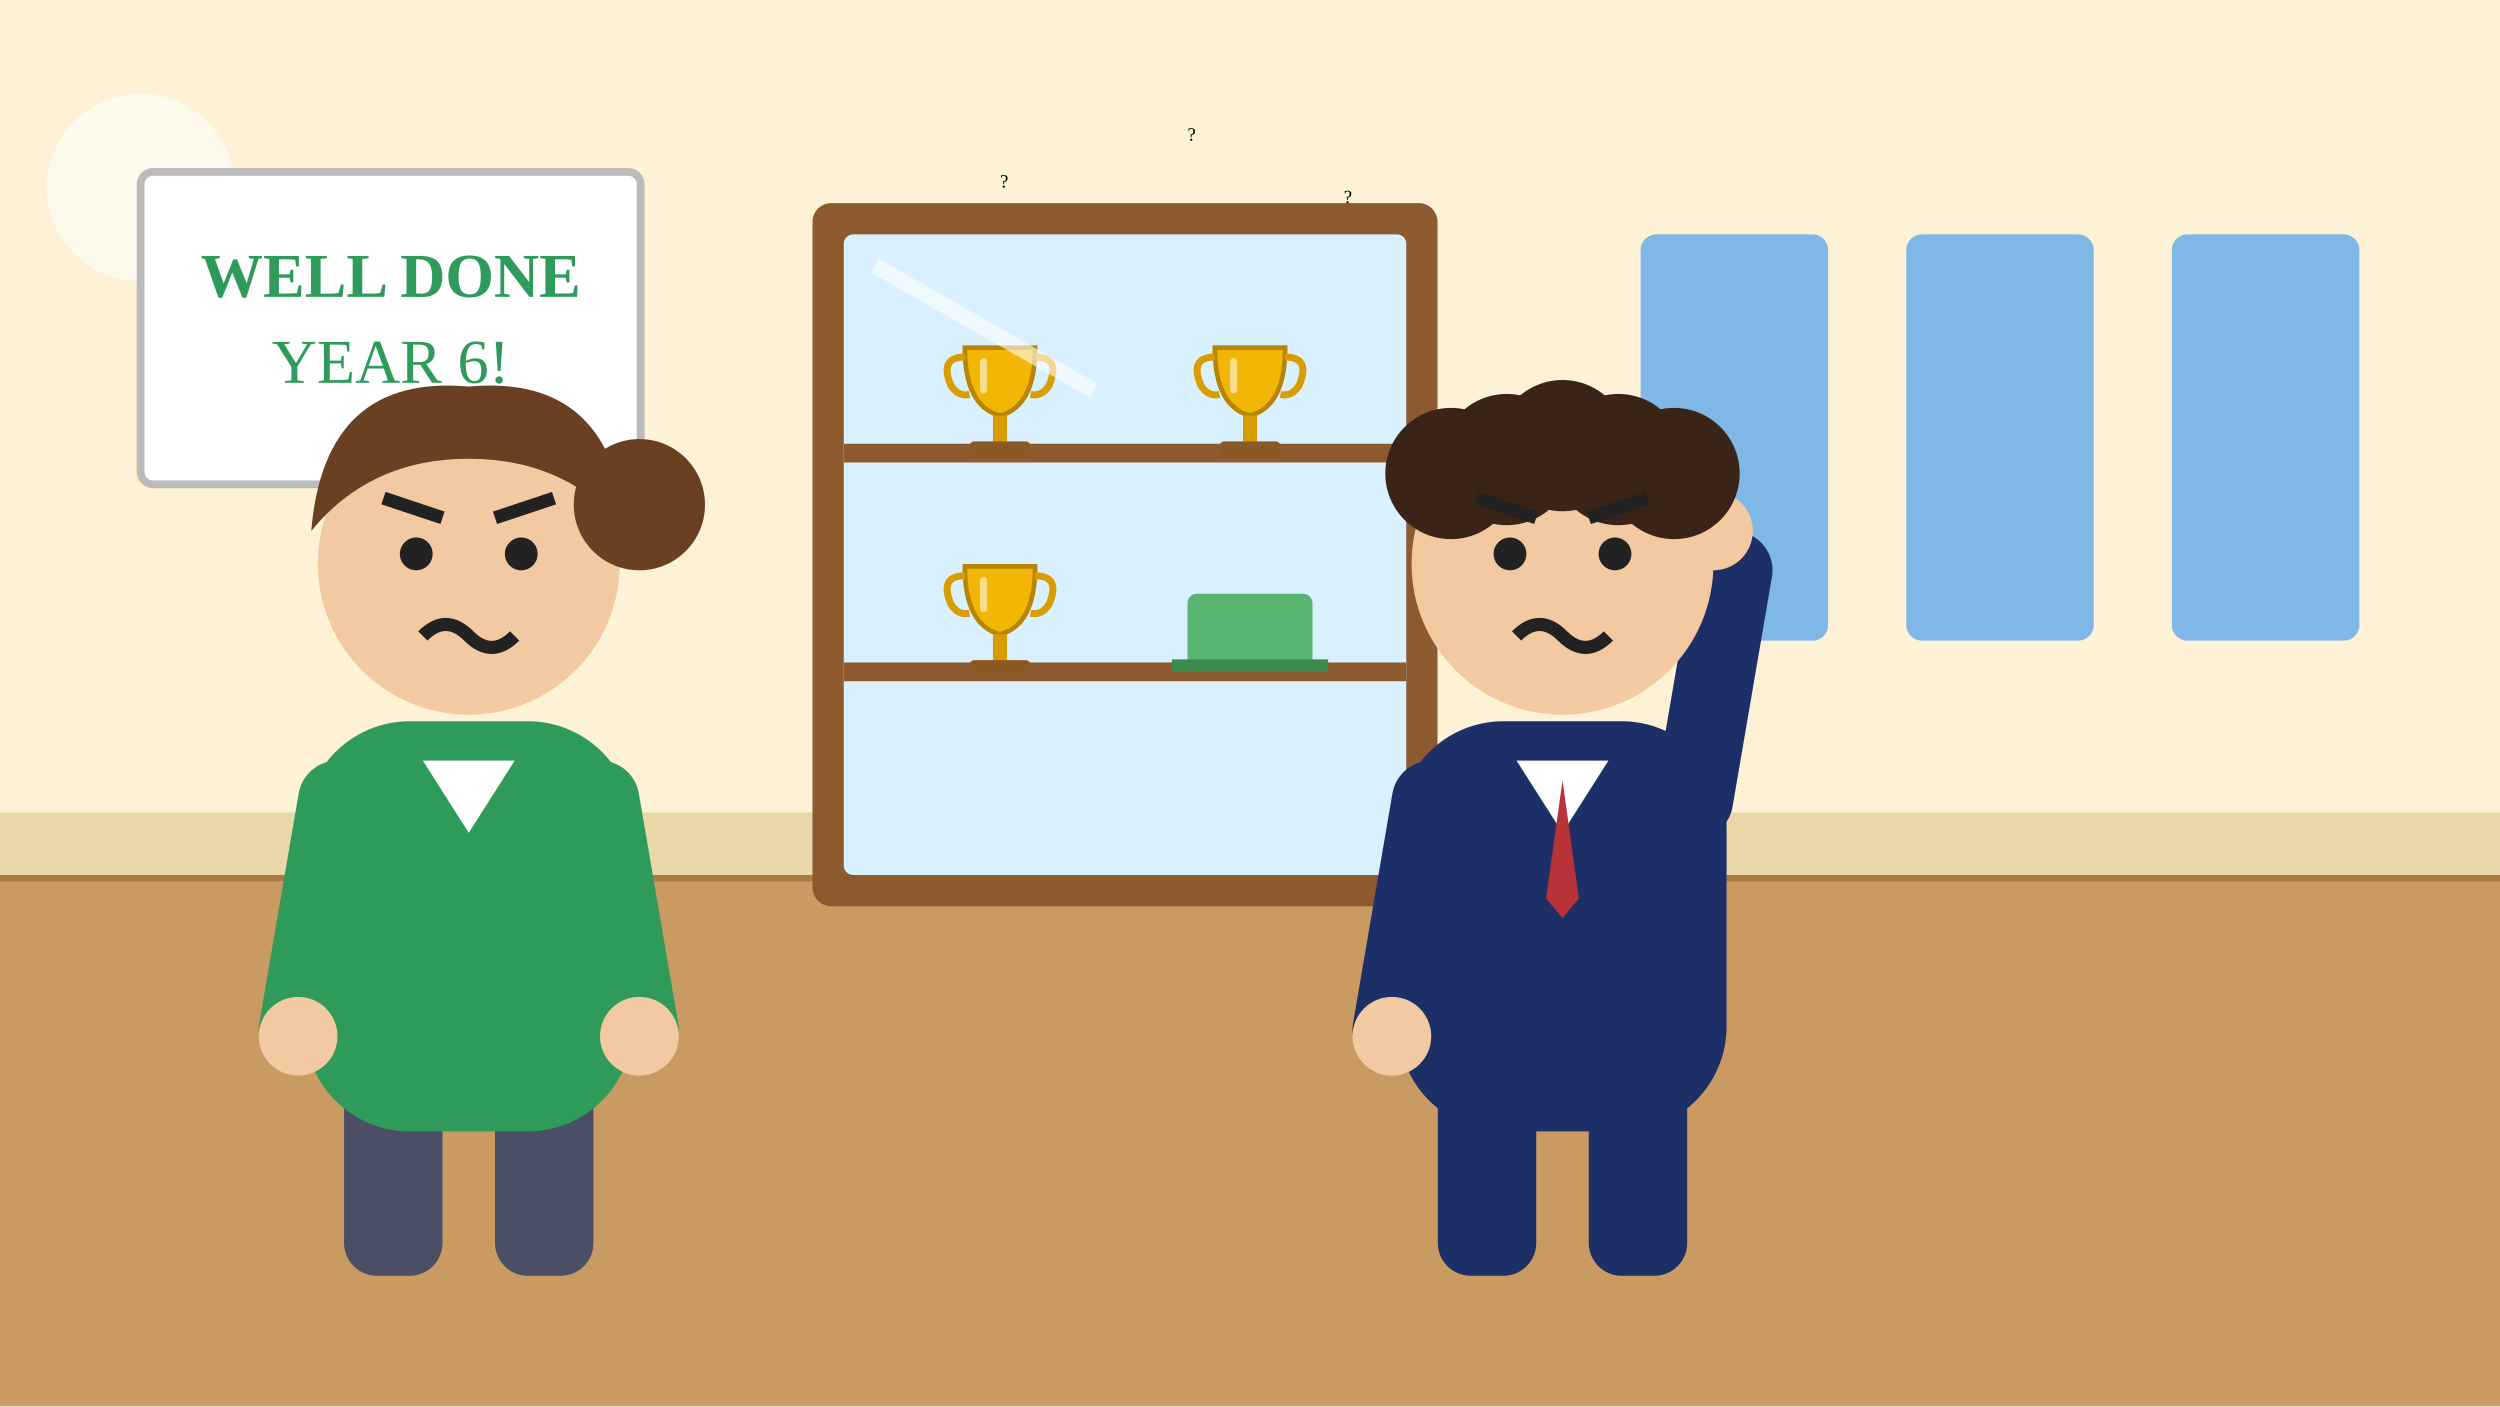
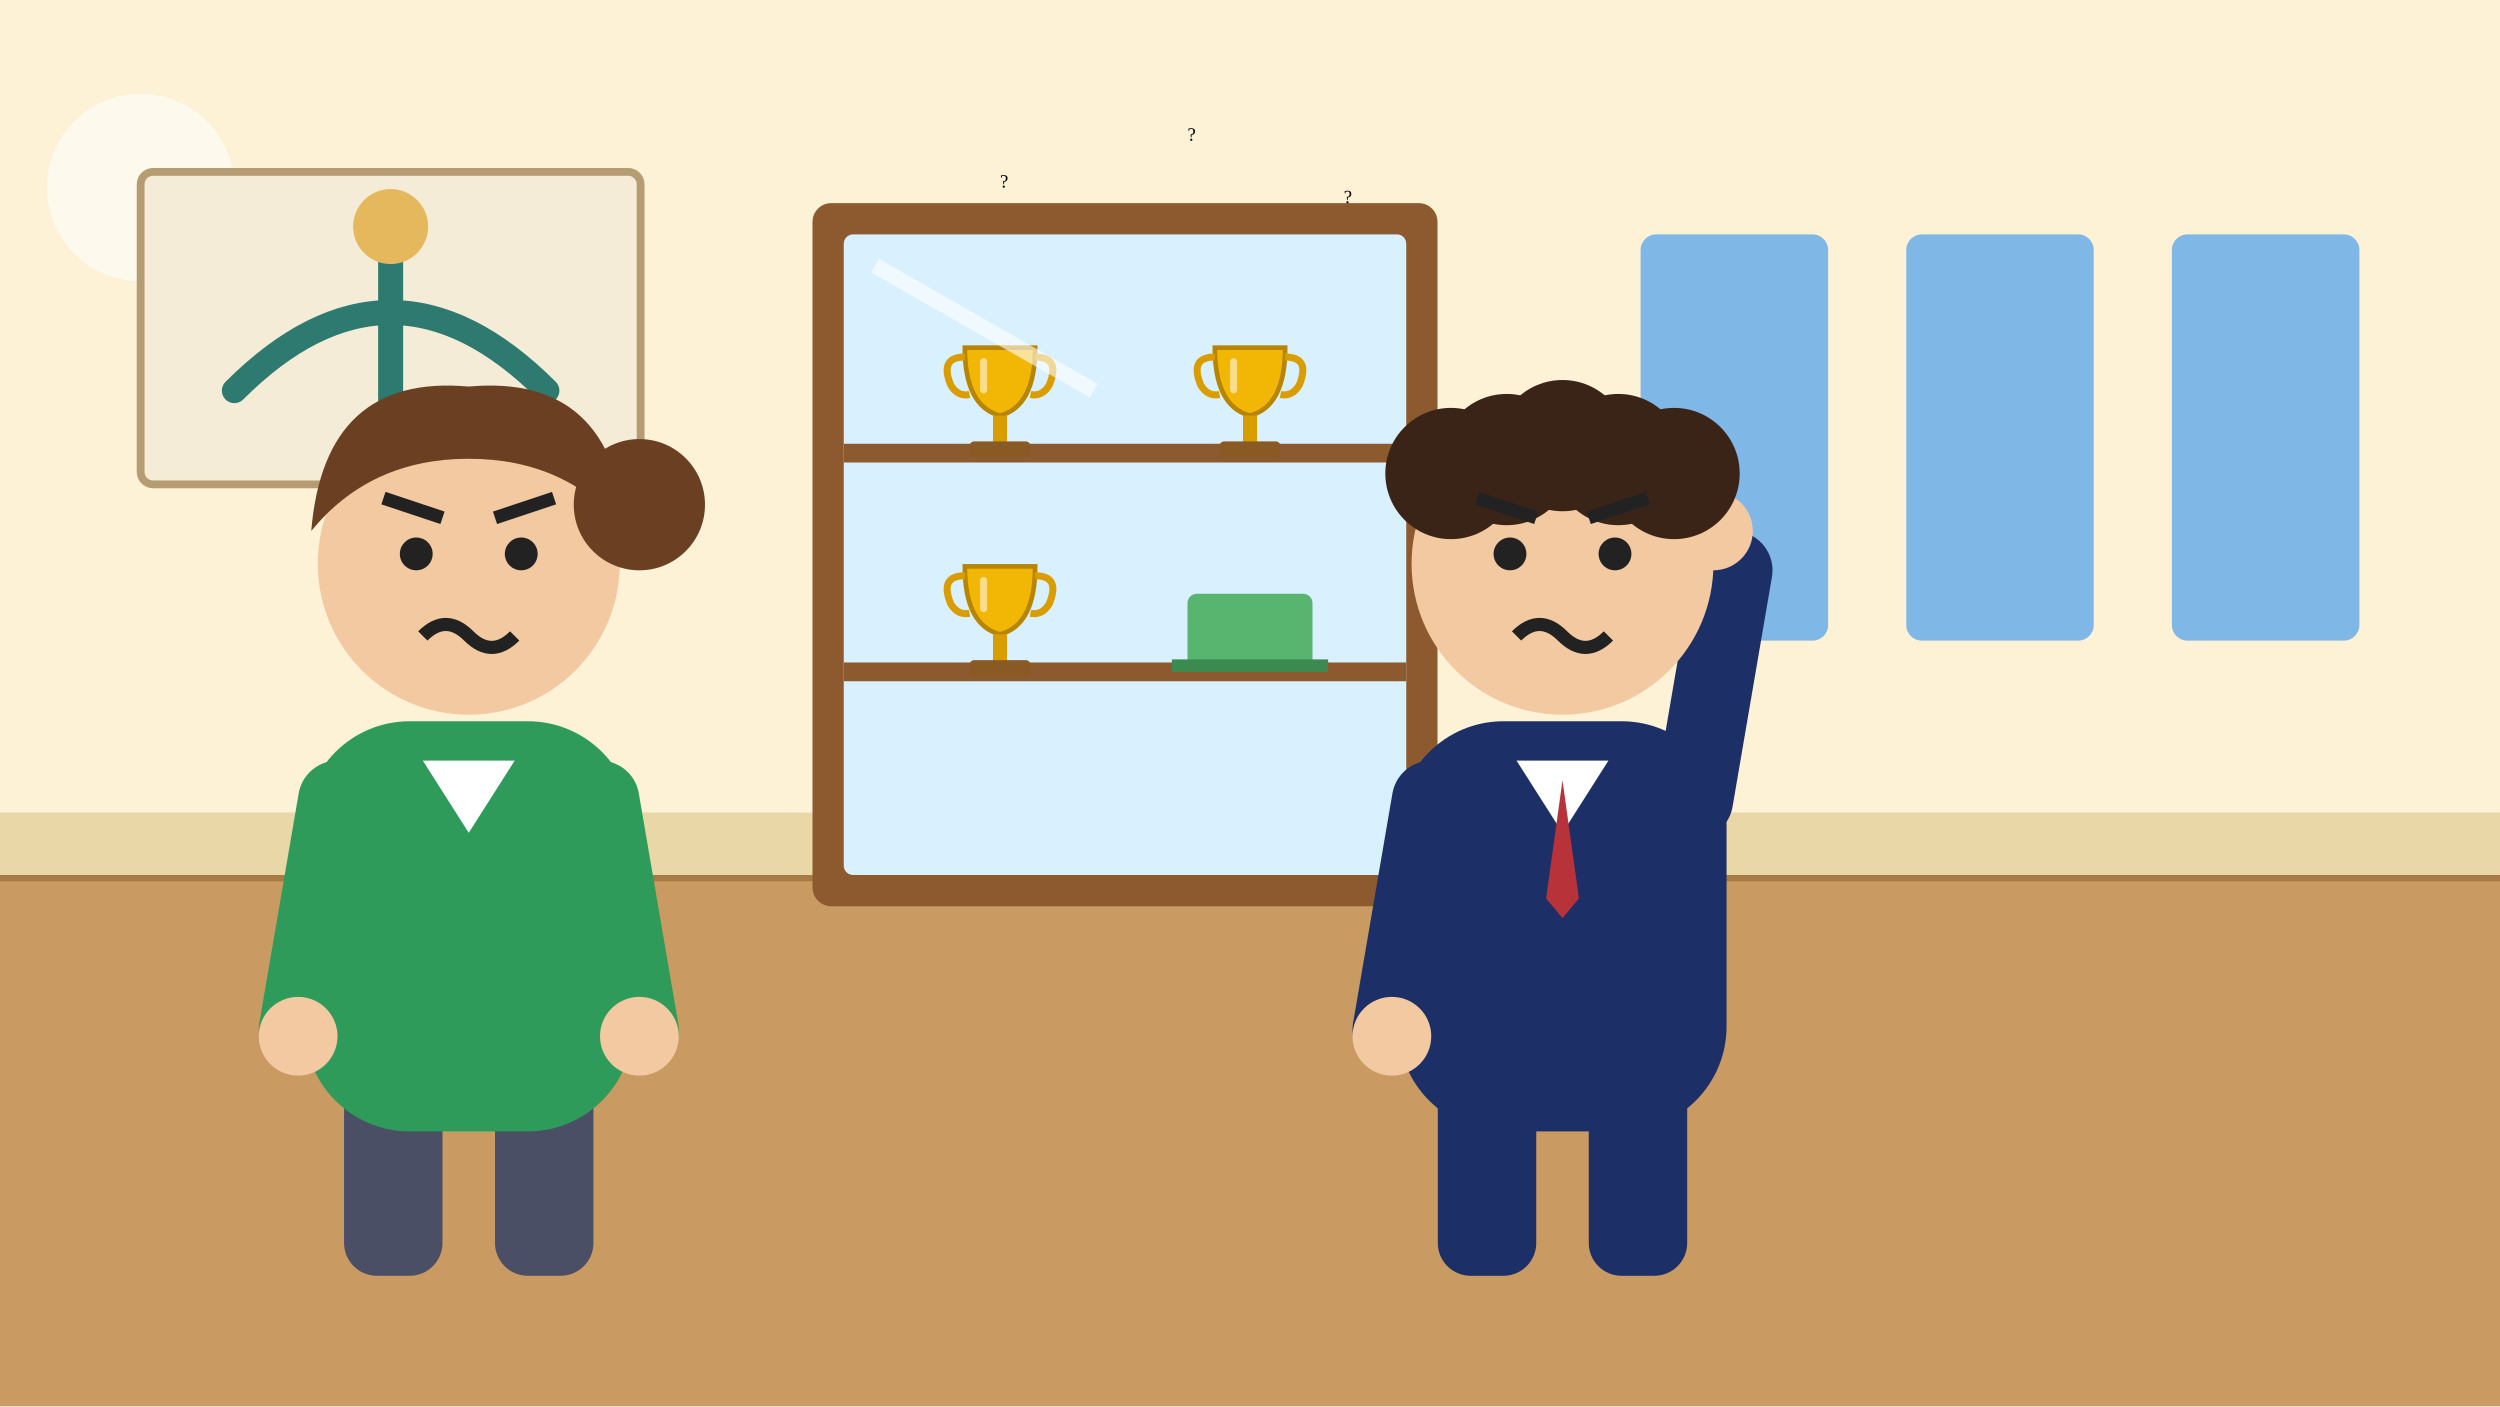
<svg xmlns="http://www.w3.org/2000/svg" viewBox="0 0 1600 900">
  <style>.bob{animation:b 3s ease-in-out infinite}@keyframes b{50%{transform:translateY(-5px)}}@media(prefers-reduced-motion:reduce){*{animation:none}}</style>
  <rect width="1600" height="900" fill="#fdf1d6" />
  <rect y="560" width="1600" height="340" fill="#c99a62" />
  <path d="M0 560H1600" stroke="#a87a44" stroke-width="8" />
  <g fill="#7fb7e6">
    <rect x="1050" y="150" width="120" height="260" rx="10" />
    <rect x="1220" y="150" width="120" height="260" rx="10" />
    <rect x="1390" y="150" width="120" height="260" rx="10" />
  </g>
  <rect y="520" width="1600" height="40" fill="#e9d7a8" />
  <g opacity=".55">
    <circle cx="90" cy="120" r="60" fill="#fff" />
  </g>
-   <rect x="90" y="110" width="320" height="200" rx="8" fill="#fff" stroke="#bbb" stroke-width="5" />
-   <text x="250" y="190" text-anchor="middle" font-size="40" font-weight="700" fill="#2e9b5a">WELL DONE</text>
-   <text x="250" y="245" text-anchor="middle" font-size="40" fill="#2e9b5a">YEAR 6!</text>
+   <rect x="90" y="110" width="320" height="200" rx="8" fill="#f4ecd7" stroke="#b69c72" stroke-width="5" />
+   <path d="M150 250Q250 150 350 250M250 145V270" fill="none" stroke="#2e7a70" stroke-width="16" stroke-linecap="round" />
+   <circle cx="250" cy="145" r="24" fill="#e6b85e" />
  <g>
    <rect x="520" y="130" width="400" height="450" rx="12" fill="#8c5a2e" />
    <rect x="540" y="150" width="360" height="410" rx="6" fill="#d9f1ff" />
    <path d="M540 290H900M540 430H900" stroke="#8c5a2e" stroke-width="12" />
    <g transform="translate(640,260) scale(0.75)">
      <path d="M-30 -50H30Q30 0 0 8Q-30 0 -30 -50Z" fill="#f2b705" stroke="#b78500" stroke-width="4" />
      <path d="M-30 -42Q-52 -42 -42 -18Q-36 -8 -26 -10M30 -42Q52 -42 42 -18Q36 -8 26 -10" fill="none" stroke="#d99d00" stroke-width="6" />
      <rect x="-6" y="8" width="12" height="24" fill="#d99d00" />
      <rect x="-26" y="30" width="52" height="14" rx="4" fill="#8a5a24" />
      <path d="M-14 -38V-14" stroke="#fff8" stroke-width="6" stroke-linecap="round" />
    </g>
    <g transform="translate(800,260) scale(0.75)">
      <path d="M-30 -50H30Q30 0 0 8Q-30 0 -30 -50Z" fill="#f2b705" stroke="#b78500" stroke-width="4" />
      <path d="M-30 -42Q-52 -42 -42 -18Q-36 -8 -26 -10M30 -42Q52 -42 42 -18Q36 -8 26 -10" fill="none" stroke="#d99d00" stroke-width="6" />
      <rect x="-6" y="8" width="12" height="24" fill="#d99d00" />
      <rect x="-26" y="30" width="52" height="14" rx="4" fill="#8a5a24" />
      <path d="M-14 -38V-14" stroke="#fff8" stroke-width="6" stroke-linecap="round" />
    </g>
    <g transform="translate(640,400) scale(0.75)">
      <path d="M-30 -50H30Q30 0 0 8Q-30 0 -30 -50Z" fill="#f2b705" stroke="#b78500" stroke-width="4" />
      <path d="M-30 -42Q-52 -42 -42 -18Q-36 -8 -26 -10M30 -42Q52 -42 42 -18Q36 -8 26 -10" fill="none" stroke="#d99d00" stroke-width="6" />
      <rect x="-6" y="8" width="12" height="24" fill="#d99d00" />
      <rect x="-26" y="30" width="52" height="14" rx="4" fill="#8a5a24" />
      <path d="M-14 -38V-14" stroke="#fff8" stroke-width="6" stroke-linecap="round" />
    </g>
    <g>
      <rect x="760" y="380" width="80" height="48" rx="6" fill="#58b56f" />
      <rect x="750" y="422" width="100" height="8" fill="#3b8a50" />
    </g>
    <g transform="translate(640,540) scale(0)">
      <path d="M-30 -50H30Q30 0 0 8Q-30 0 -30 -50Z" fill="#f2b705" stroke="#b78500" stroke-width="4" />
      <path d="M-30 -42Q-52 -42 -42 -18Q-36 -8 -26 -10M30 -42Q52 -42 42 -18Q36 -8 26 -10" fill="none" stroke="#d99d00" stroke-width="6" />
      <rect x="-6" y="8" width="12" height="24" fill="#d99d00" />
      <rect x="-26" y="30" width="52" height="14" rx="4" fill="#8a5a24" />
      <path d="M-14 -38V-14" stroke="#fff8" stroke-width="6" stroke-linecap="round" />
    </g>
    <path d="M560 170L700 250" stroke="#fff9" stroke-width="10" />
  </g>
  <text class="q" x="640" y="120">?</text>
  <text class="q" x="760" y="90" style="animation-delay:.7s">?</text>
  <text class="q" x="860" y="130" style="animation-delay:1.4s">?</text>
  <g transform="translate(300,470) scale(2.1)">
    <g class="bob">
      <rect x="-38" y="70" width="30" height="95" rx="10" fill="#4a4f66" />
      <rect x="8" y="70" width="30" height="95" rx="10" fill="#4a4f66" />
      <rect x="-50" y="-4" width="100" height="125" rx="32" fill="#2e9b5a" />
      <path d="M-14 8L0 30L14 8Z" fill="#fff" />
      <g stroke="#2e9b5a" stroke-width="24" stroke-linecap="round">
        <path d="M-40 20L-52 90" />
      </g>
      <circle cx="-52" cy="92" r="12" fill="#f2c9a0" />
      <path d="M40 20L52 90" stroke="#2e9b5a" stroke-width="24" stroke-linecap="round" />
      <circle cx="52" cy="92" r="12" fill="#f2c9a0" />
      <circle cy="-52" r="46" fill="#f2c9a0" />
      <path d="M-48 -62Q-44 -110 0 -106Q44 -110 48 -62Q30 -84 0 -84Q-30 -84 -48 -62Z" fill="#6b3f22" />
      <circle cx="52" cy="-70" r="20" fill="#6b3f22" />
      <g id="" transform="translate(0,0)">
        <circle cx="-16" cy="-55" r="5" fill="#222" />
        <circle cx="16" cy="-55" r="5" fill="#222" />
        <path d="M-26 -72L-8 -66M26 -72L8 -66" stroke="#222" stroke-width="4" />
        <path d="M-14 -30Q-7 -37 0 -30T14 -30" stroke="#222" stroke-width="4" fill="none" />
      </g>
    </g>
  </g>
  <g transform="translate(1000,470) scale(2.1)">
    <g class="bob">
      <rect x="-38" y="70" width="30" height="95" rx="10" fill="#1c2f66" />
      <rect x="8" y="70" width="30" height="95" rx="10" fill="#1c2f66" />
      <rect x="-50" y="-4" width="100" height="125" rx="32" fill="#1c2f66" />
      <path d="M-14 8L0 30L14 8Z" fill="#fff" />
      <path d="M0 14L-5 50L0 56L5 50Z" fill="#b8323a" />
      <g stroke="#1c2f66" stroke-width="24" stroke-linecap="round">
        <path d="M-40 20L-52 90" />
      </g>
      <circle cx="-52" cy="92" r="12" fill="#f2c9a0" />
      <g class="sk">
        <path d="M40 20L52 -50" stroke="#1c2f66" stroke-width="24" stroke-linecap="round" />
        <circle cx="46" cy="-62" r="12" fill="#f2c9a0" />
      </g>
      <circle cy="-52" r="46" fill="#f2c9a0" />
      <g fill="#3a2418">
        <circle cx="-34" cy="-79.5" r="20" />
        <circle cx="-17" cy="-83.75" r="20" />
        <circle cx="0" cy="-88" r="20" />
        <circle cx="17" cy="-83.75" r="20" />
        <circle cx="34" cy="-79.5" r="20" />
      </g>
      <g id="" transform="translate(0,0)">
        <circle cx="-16" cy="-55" r="5" fill="#222" />
        <circle cx="16" cy="-55" r="5" fill="#222" />
        <path d="M-26 -72L-8 -66M26 -72L8 -66" stroke="#222" stroke-width="4" />
        <path d="M-14 -30Q-7 -37 0 -30T14 -30" stroke="#222" stroke-width="4" fill="none" />
      </g>
    </g>
  </g>
</svg>
